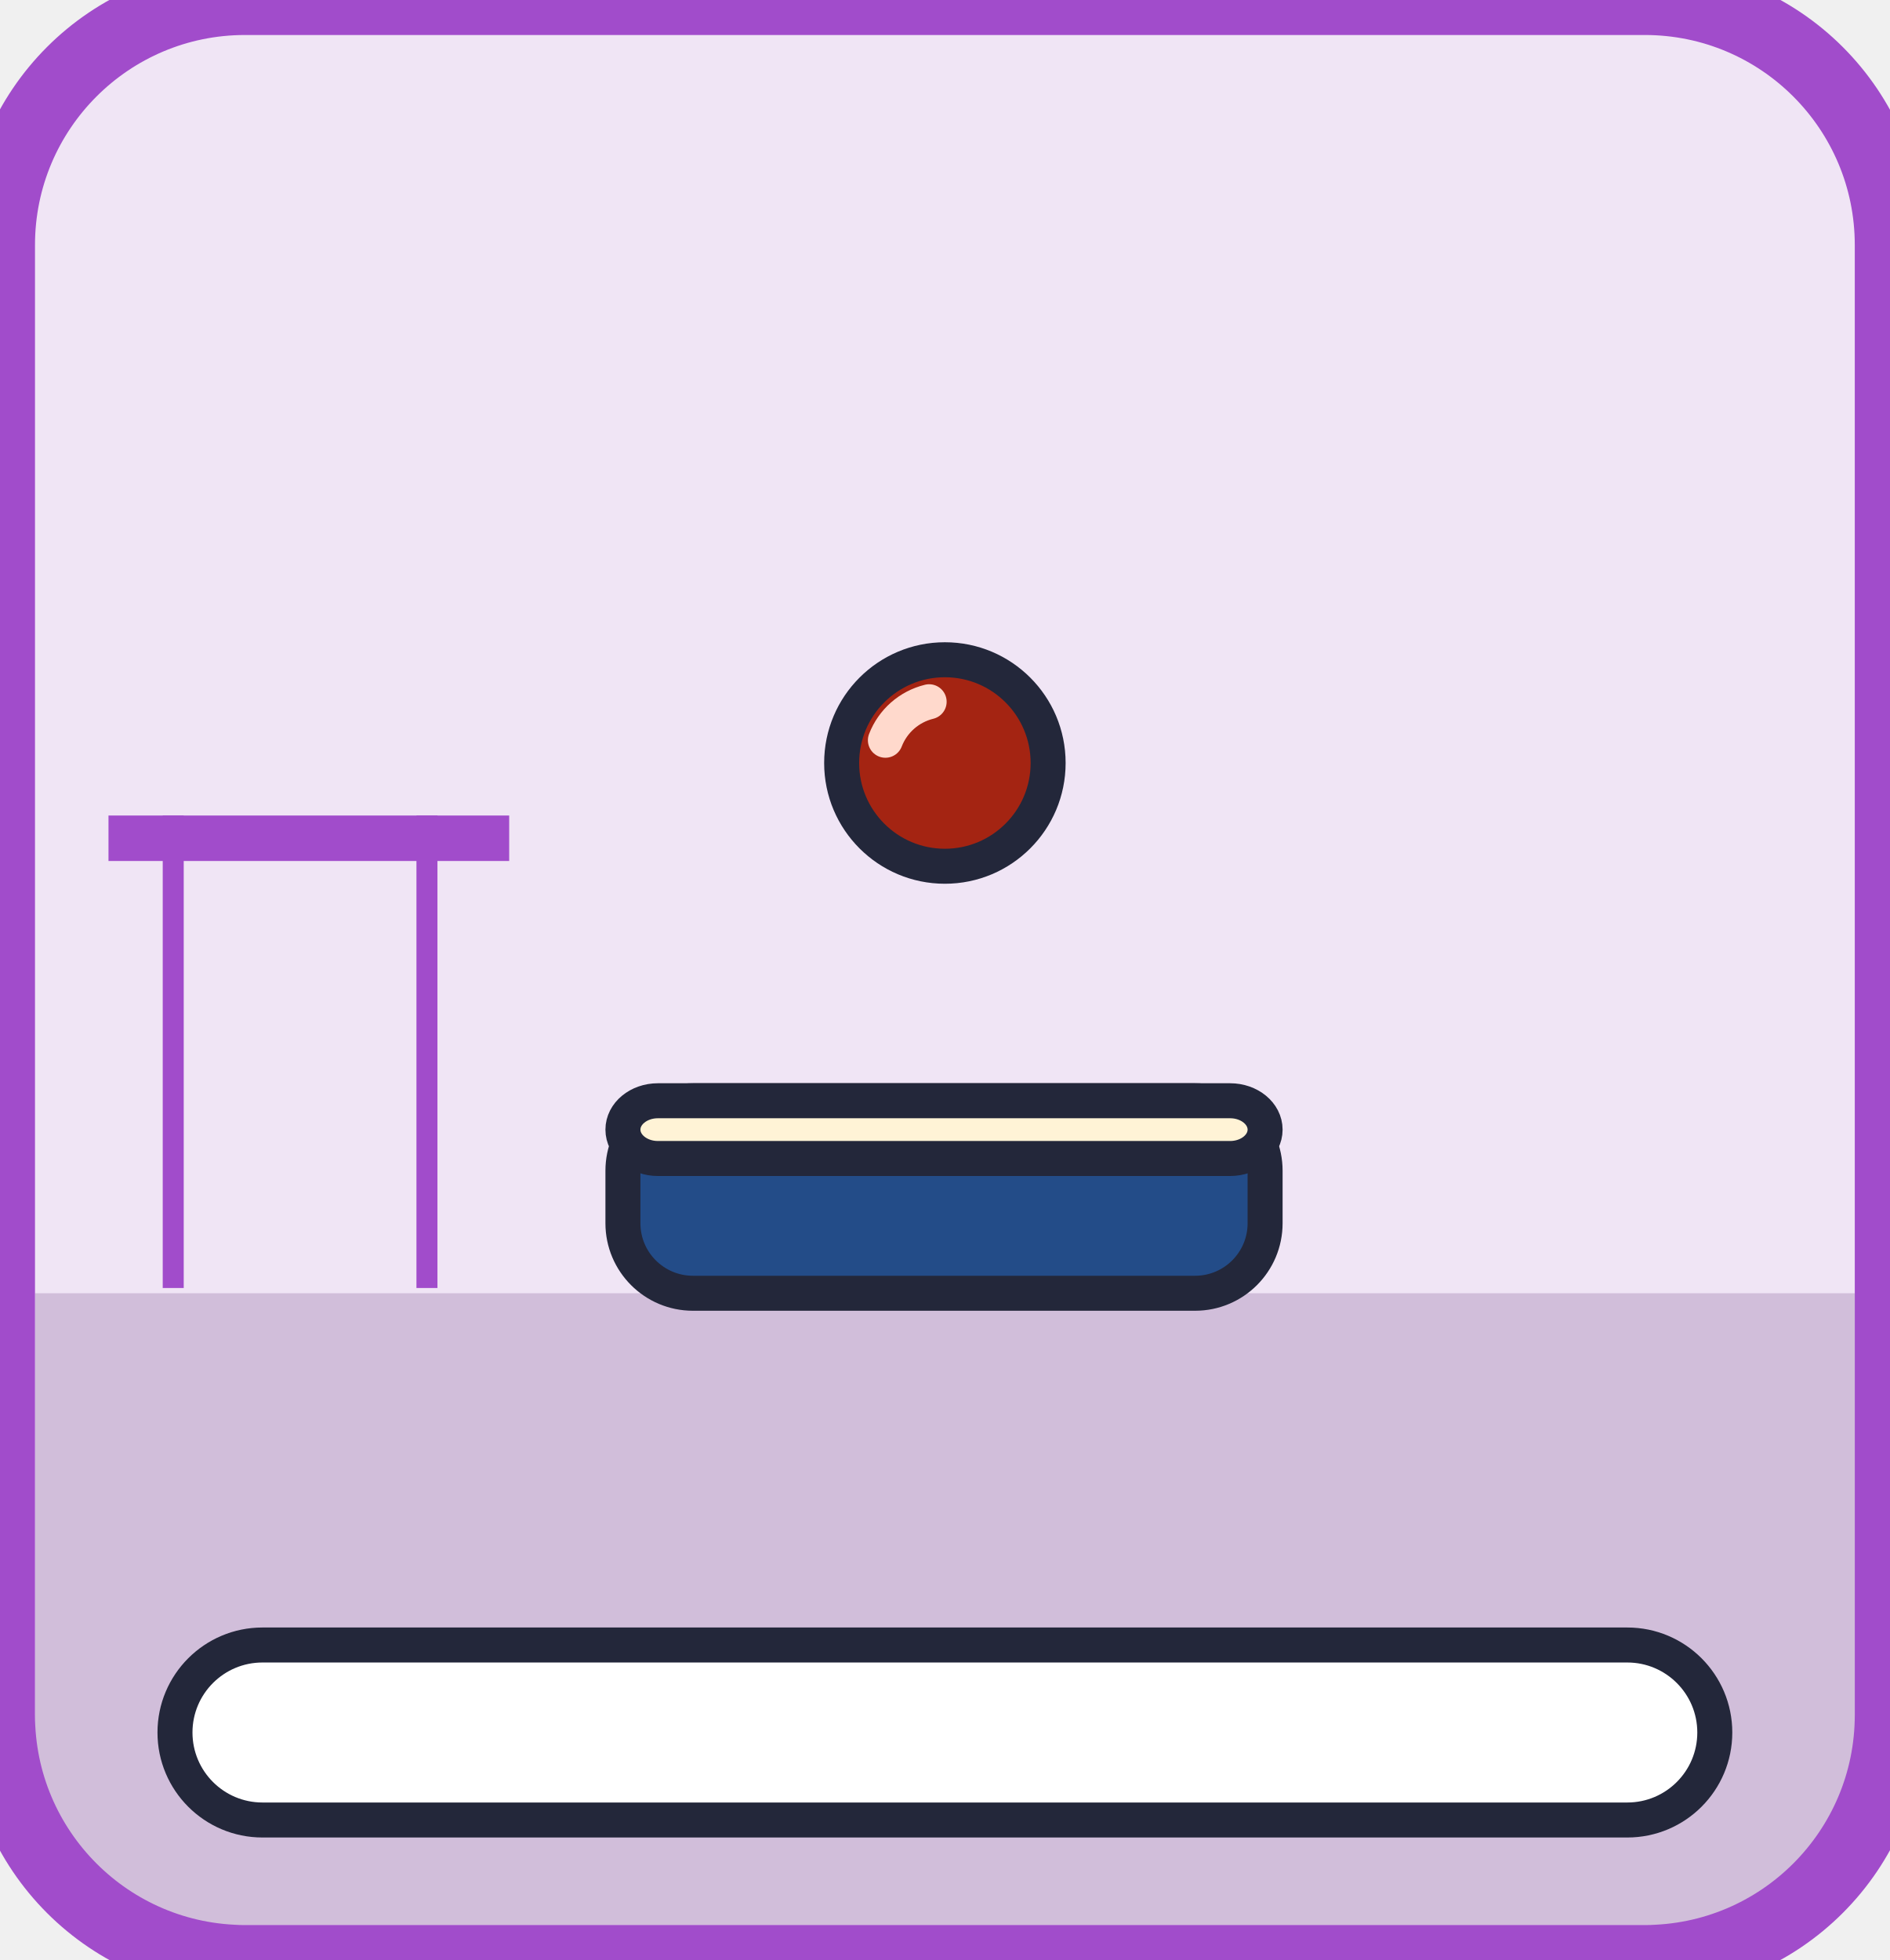
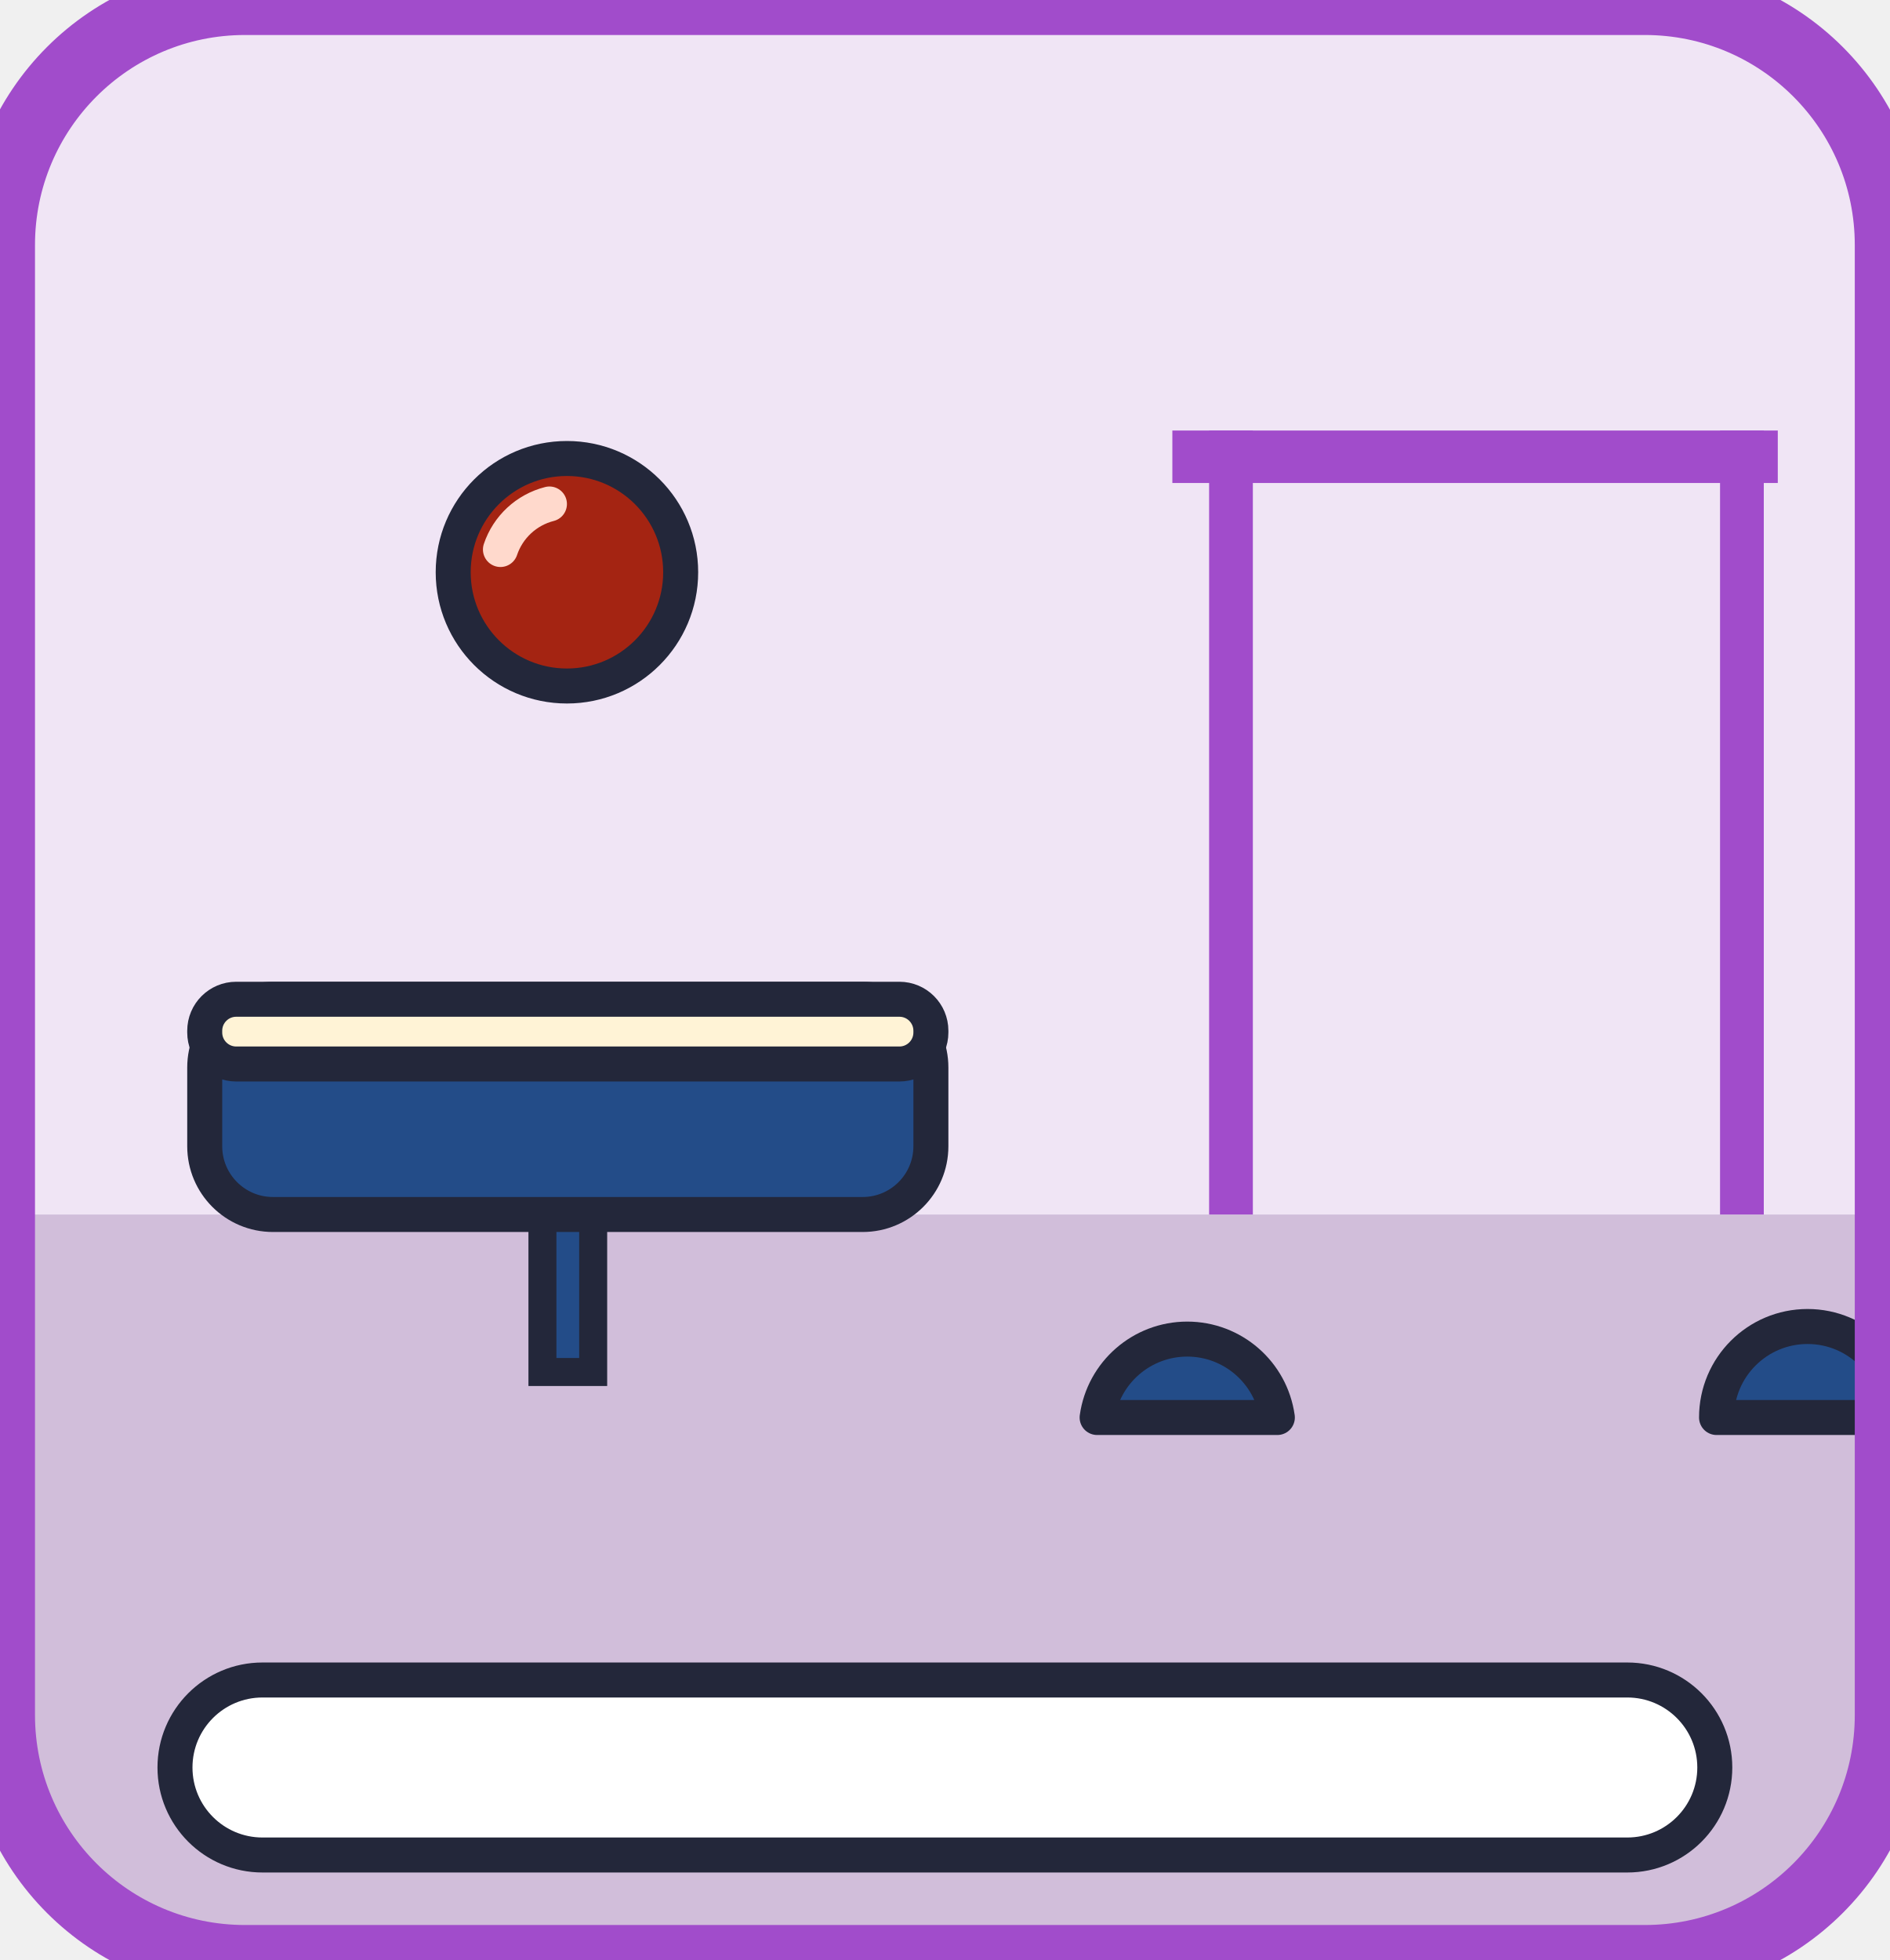
<svg xmlns="http://www.w3.org/2000/svg" viewBox="0 0 108 112">
  <clipPath id="lc04">
    <rect x="0" y="0" width="108" height="112" rx="14" />
  </clipPath>
  <rect x="0" y="0" width="108" height="112" rx="14" fill="#F0E5F5" />
  <g clip-path="url(#lc04)">
-     <rect x="2" y="73.9" width="104" height="36.1" fill="#D1BEDA" />
-     <rect x="6.2" y="46.6" width="22.9" height="2.6" fill="#A14CCB" />
-     <rect x="9.3" y="46.6" width="1.2" height="27" fill="#A14CCB" />
-     <rect x="23.8" y="46.6" width="1.2" height="27" fill="#A14CCB" />
-     <ellipse cx="54" cy="43.6" rx="5.9" ry="5.9" fill="#A42412" stroke="#23273A" stroke-width="2" />
-     <path d="M50.6 42.3 A3.6 3.6 0 0 1 53.1 40.1" fill="none" stroke="#FFD9CC" stroke-width="2" stroke-linecap="round" />
-     <rect x="35.6" y="62.9" width="36.7" height="11" rx="4" fill="#234C88" stroke="#23273A" stroke-width="2" />
-     <rect x="35.6" y="62.9" width="36.7" height="3.3" rx="2" fill="#FFF3D6" stroke="#23273A" stroke-width="2" />
+     <rect x="0" y="69.4" width="108" height="42.6" fill="#D1BEDA" />
+     <rect x="67" y="24.6" width="34.6" height="3" fill="#A14CCB" />
+     <rect x="69.1" y="24.6" width="2.5" height="44.8" fill="#A14CCB" />
+     <rect x="98.3" y="24.6" width="2.5" height="44.8" fill="#A14CCB" />
+     <path d="M62.7 81 A5.2 5.2 0 0 1 73 81 Z" fill="#234C88" stroke="#23273A" stroke-width="2" stroke-linejoin="round" />
+     <path d="M98.1 81 A5.2 5.2 0 0 1 108.5 81 Z" fill="#234C88" stroke="#23273A" stroke-width="2" stroke-linejoin="round" />
+     <rect x="31" y="67.4" width="2.9" height="11" fill="#234C88" stroke="#23273A" stroke-width="1.6" />
+     <rect x="11.7" y="57.1" width="41.5" height="12.3" rx="3.9" fill="#234C88" stroke="#23273A" stroke-width="2" />
+     <rect x="11.7" y="57.1" width="41.5" height="3.7" rx="1.8" fill="#FFF3D6" stroke="#23273A" stroke-width="2" />
+     <ellipse cx="32.4" cy="32.7" rx="6.5" ry="6.5" fill="#A42412" stroke="#23273A" stroke-width="2" />
+     <path d="M28.6 31.4 A4 4 0 0 1 31.4 28.8" fill="none" stroke="#FFD9CC" stroke-width="2" stroke-linecap="round" />
  </g>
  <rect x="0" y="0" width="108" height="112" rx="14" fill="none" stroke="#A14CCB" stroke-width="4" />
-   <rect x="10" y="94" width="88" height="10" rx="5" fill="#FFFFFF" stroke="#23273A" stroke-width="2" />
+   <rect x="10" y="96" width="88" height="10" rx="5" fill="#FFFFFF" stroke="#23273A" stroke-width="2" />
  <g fill="none" stroke="#23273A" stroke-width="1.8" stroke-dasharray="3 3">
    <path d="M21 129.6 h18 a3.6 3.6 0 0 0 -2.2 -6.1 a4.7 4.7 0 0 0 -9 -1.7 a3.3 3.3 0 0 0 -3.2 7.8 z" />
  </g>
  <g fill="none" stroke="#23273A" stroke-width="1.8" stroke-dasharray="3 3">
    <path d="M45 129.6 h18 a3.6 3.6 0 0 0 -2.2 -6.1 a4.7 4.7 0 0 0 -9 -1.7 a3.3 3.3 0 0 0 -3.2 7.8 z" />
  </g>
  <g fill="none" stroke="#23273A" stroke-width="1.8" stroke-dasharray="3 3">
    <path d="M69 129.6 h18 a3.6 3.6 0 0 0 -2.2 -6.1 a4.7 4.7 0 0 0 -9 -1.7 a3.3 3.3 0 0 0 -3.2 7.8 z" />
  </g>
</svg>
